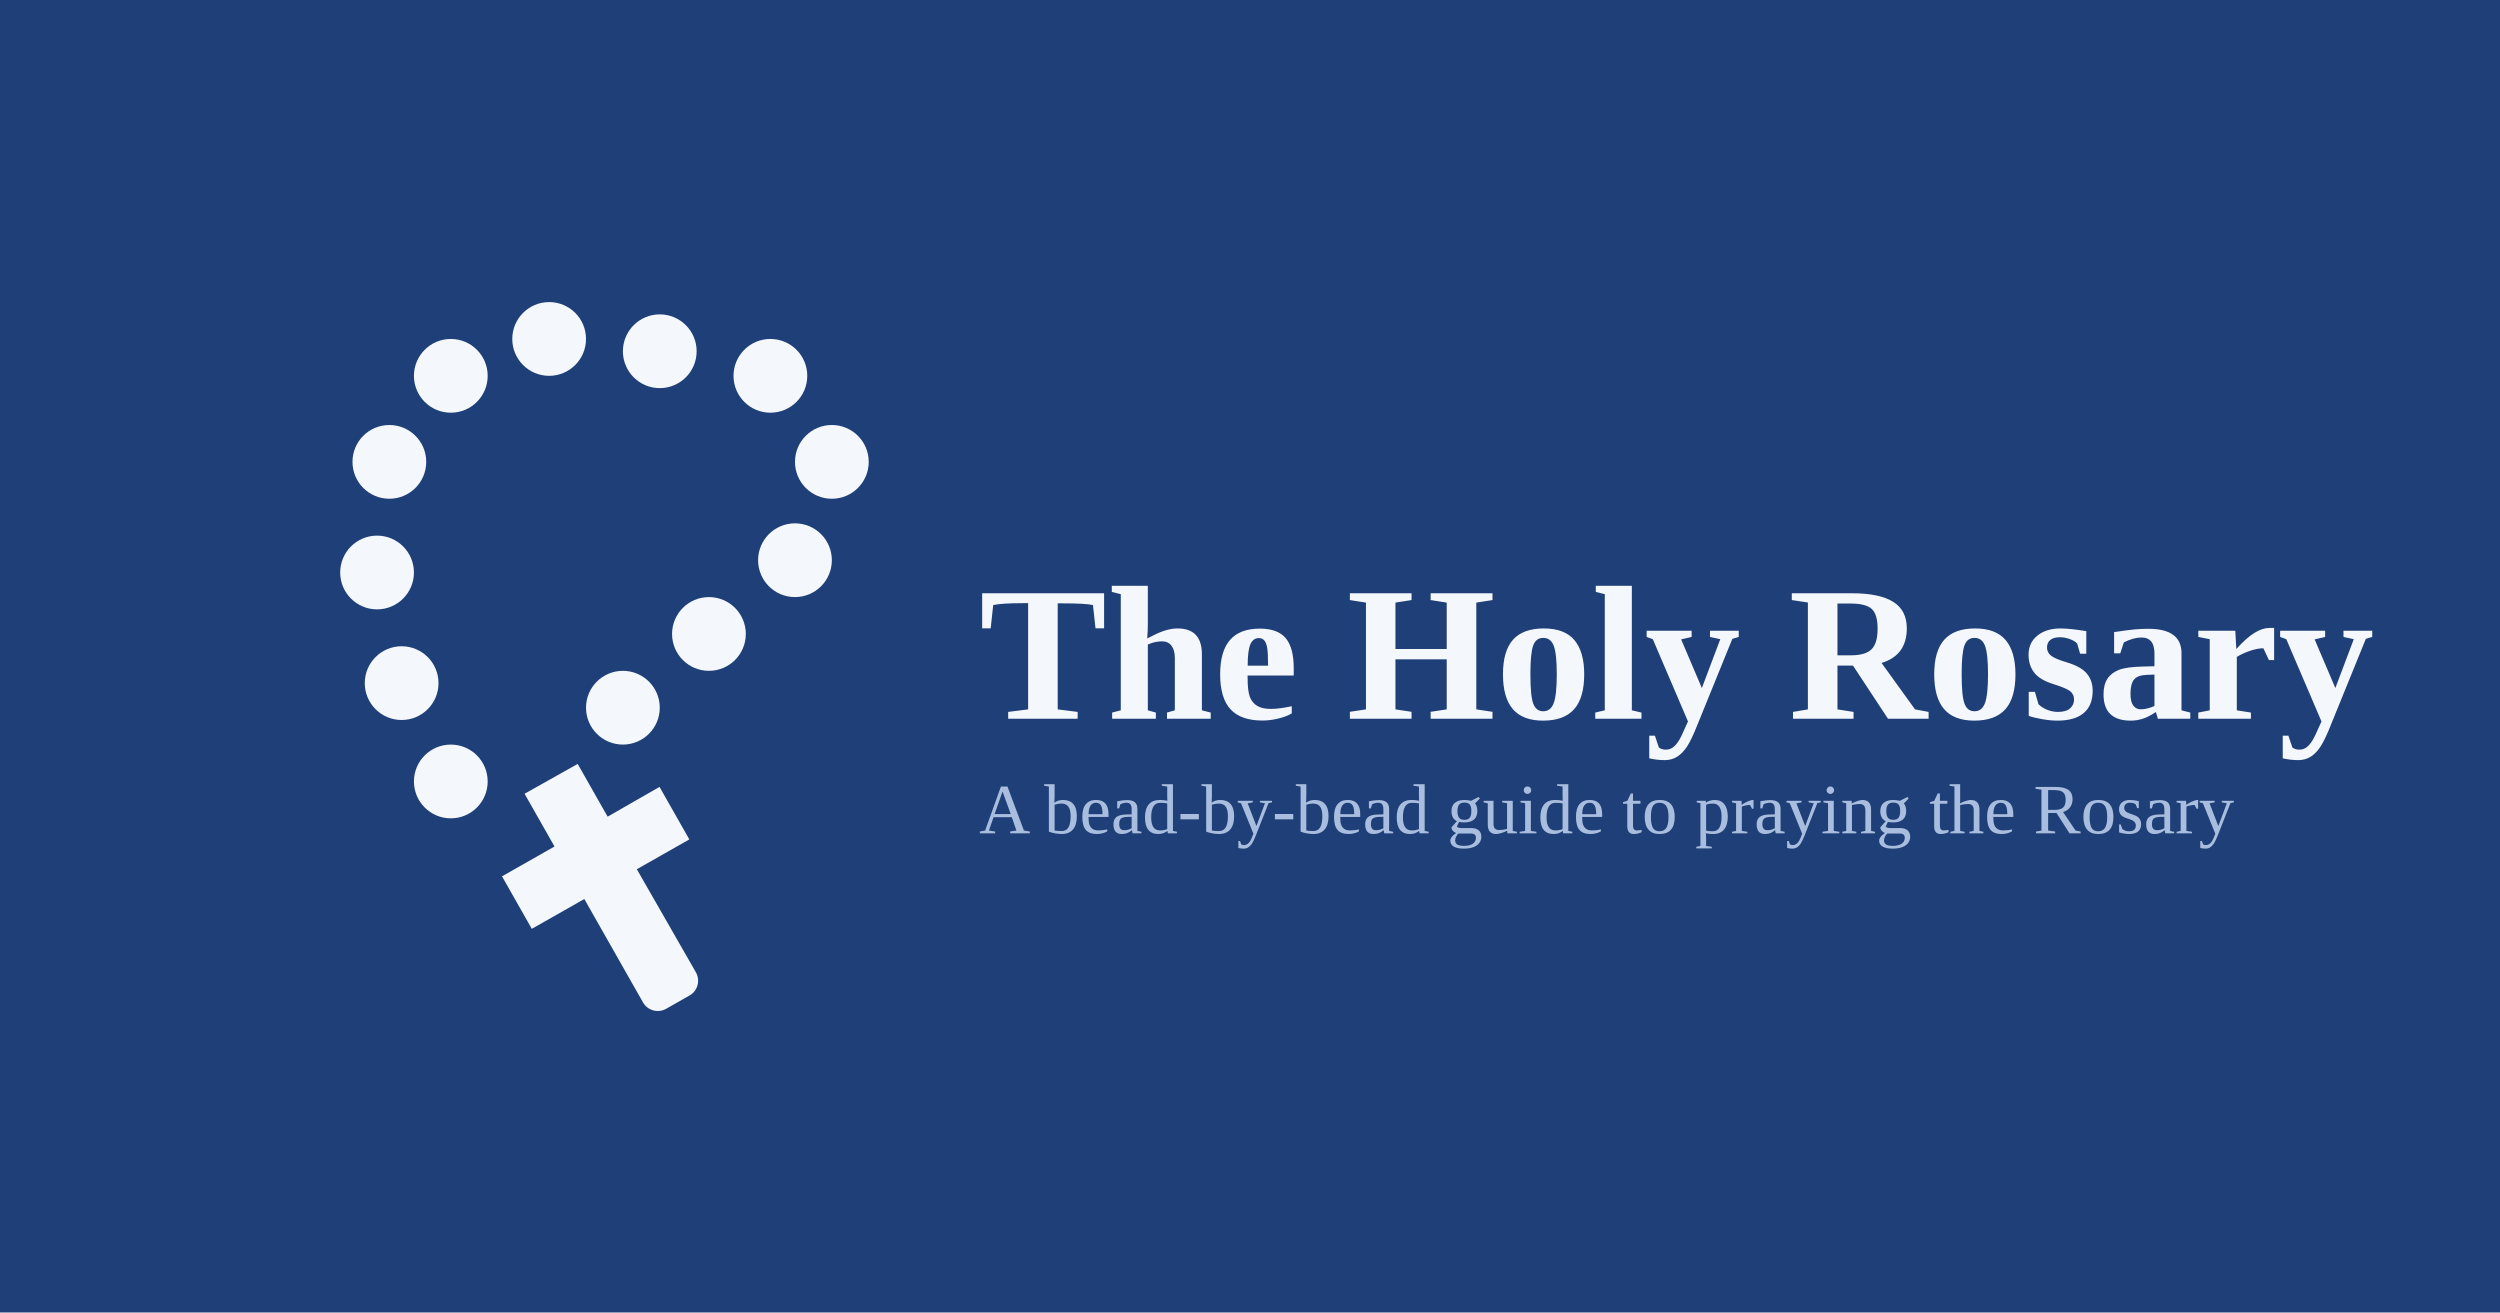
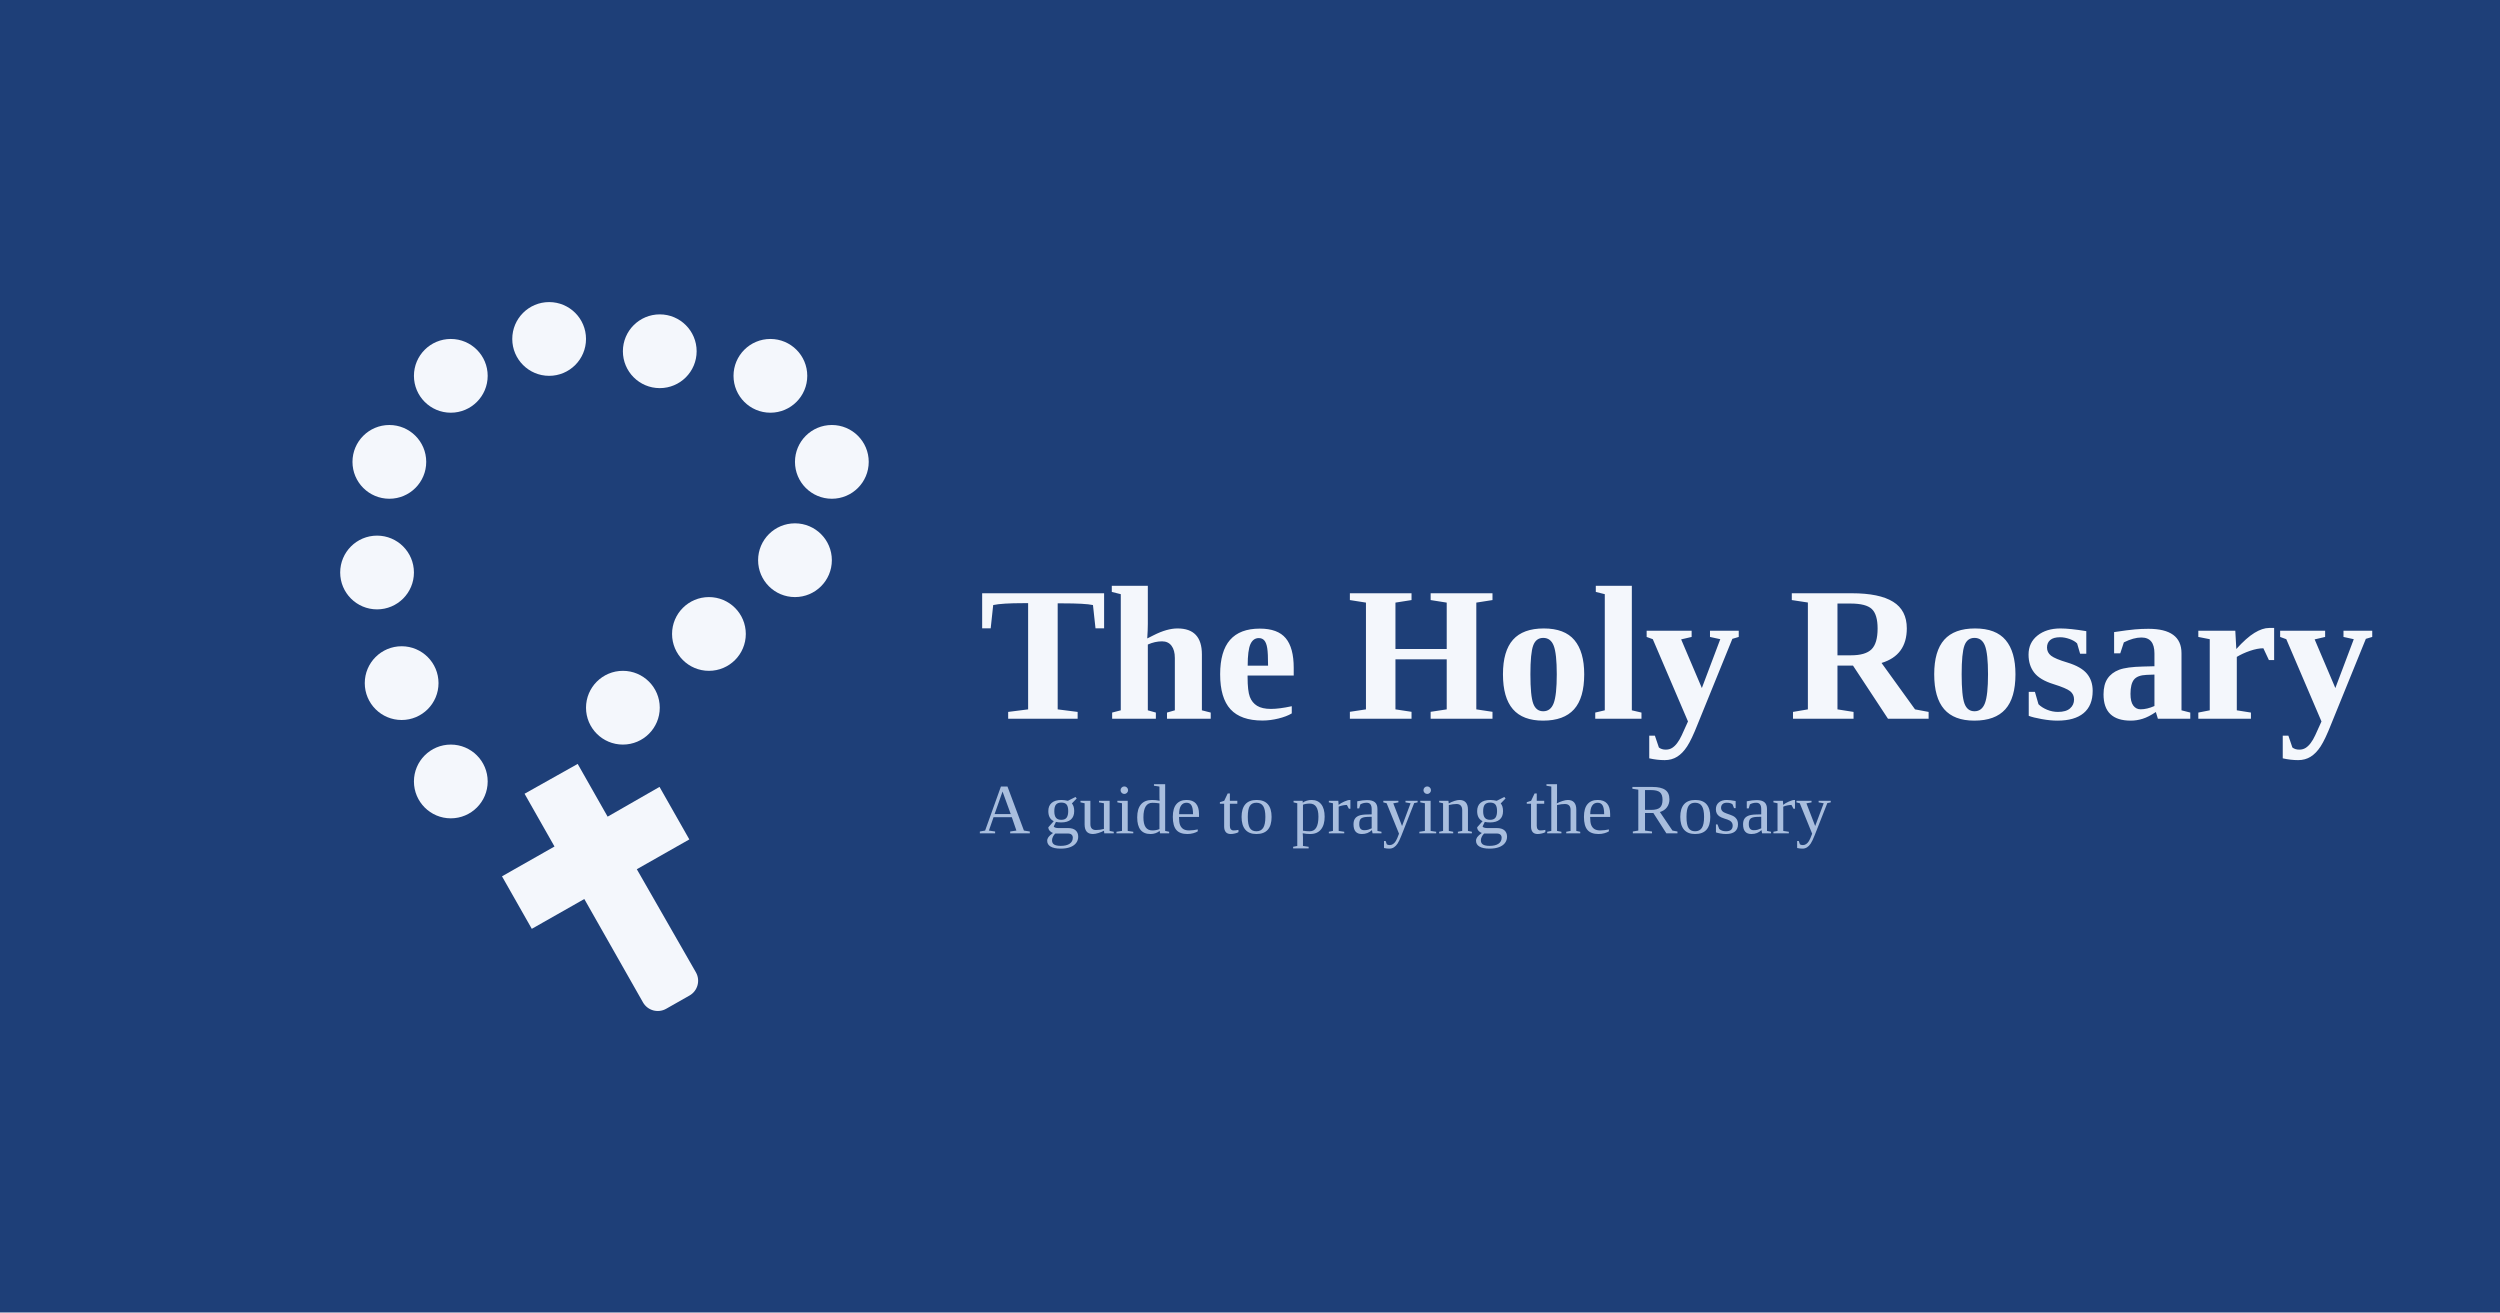
<svg xmlns="http://www.w3.org/2000/svg" viewBox="0 0 1200 630">
  <rect width="1200" height="630" fill="#1e3f78" />
  <g transform="translate(120,145) scale(5.9)" fill="#f4f7fc">
    <path d="M33.317,39.442l-4.222,2.422l-2.436-4.292L22.337,40l2.436,4.292l-4.272,2.425l2.425,4.272 l4.272-2.425l4.774,8.41c0.377,0.664,1.221,0.897,1.885,0.52l1.901-1.079c0.666-0.378,0.898-1.226,0.517-1.89l-4.805-8.385 l4.272-2.425L33.317,39.442z" />
    <circle cx="24.337" cy="3" r="3" />
    <circle cx="33.337" cy="4" r="3" />
    <circle cx="42.337" cy="6" r="3" />
    <circle cx="47.337" cy="13" r="3" />
    <circle cx="44.337" cy="21" r="3" />
    <circle cx="37.337" cy="27" r="3" />
    <circle cx="30.337" cy="33" r="3" />
    <circle cx="16.337" cy="6" r="3" />
    <circle cx="11.337" cy="13" r="3" />
    <circle cx="10.337" cy="22" r="3" />
    <circle cx="12.337" cy="31" r="3" />
    <circle cx="16.337" cy="39" r="3" />
  </g>
  <text x="470" y="345" font-family="Georgia, 'Times New Roman', serif" font-size="92" font-weight="700" fill="#f4f7fc">The Holy Rosary</text>
-   <text x="470" y="400" font-family="Georgia, 'Times New Roman', serif" font-size="34" fill="#a9bede">A bead-by-bead guide to praying the Rosary</text>
+   <text x="470" y="400" font-family="Georgia, 'Times New Roman', serif" font-size="34" fill="#a9bede">A guide to praying the Rosary</text>
</svg>
